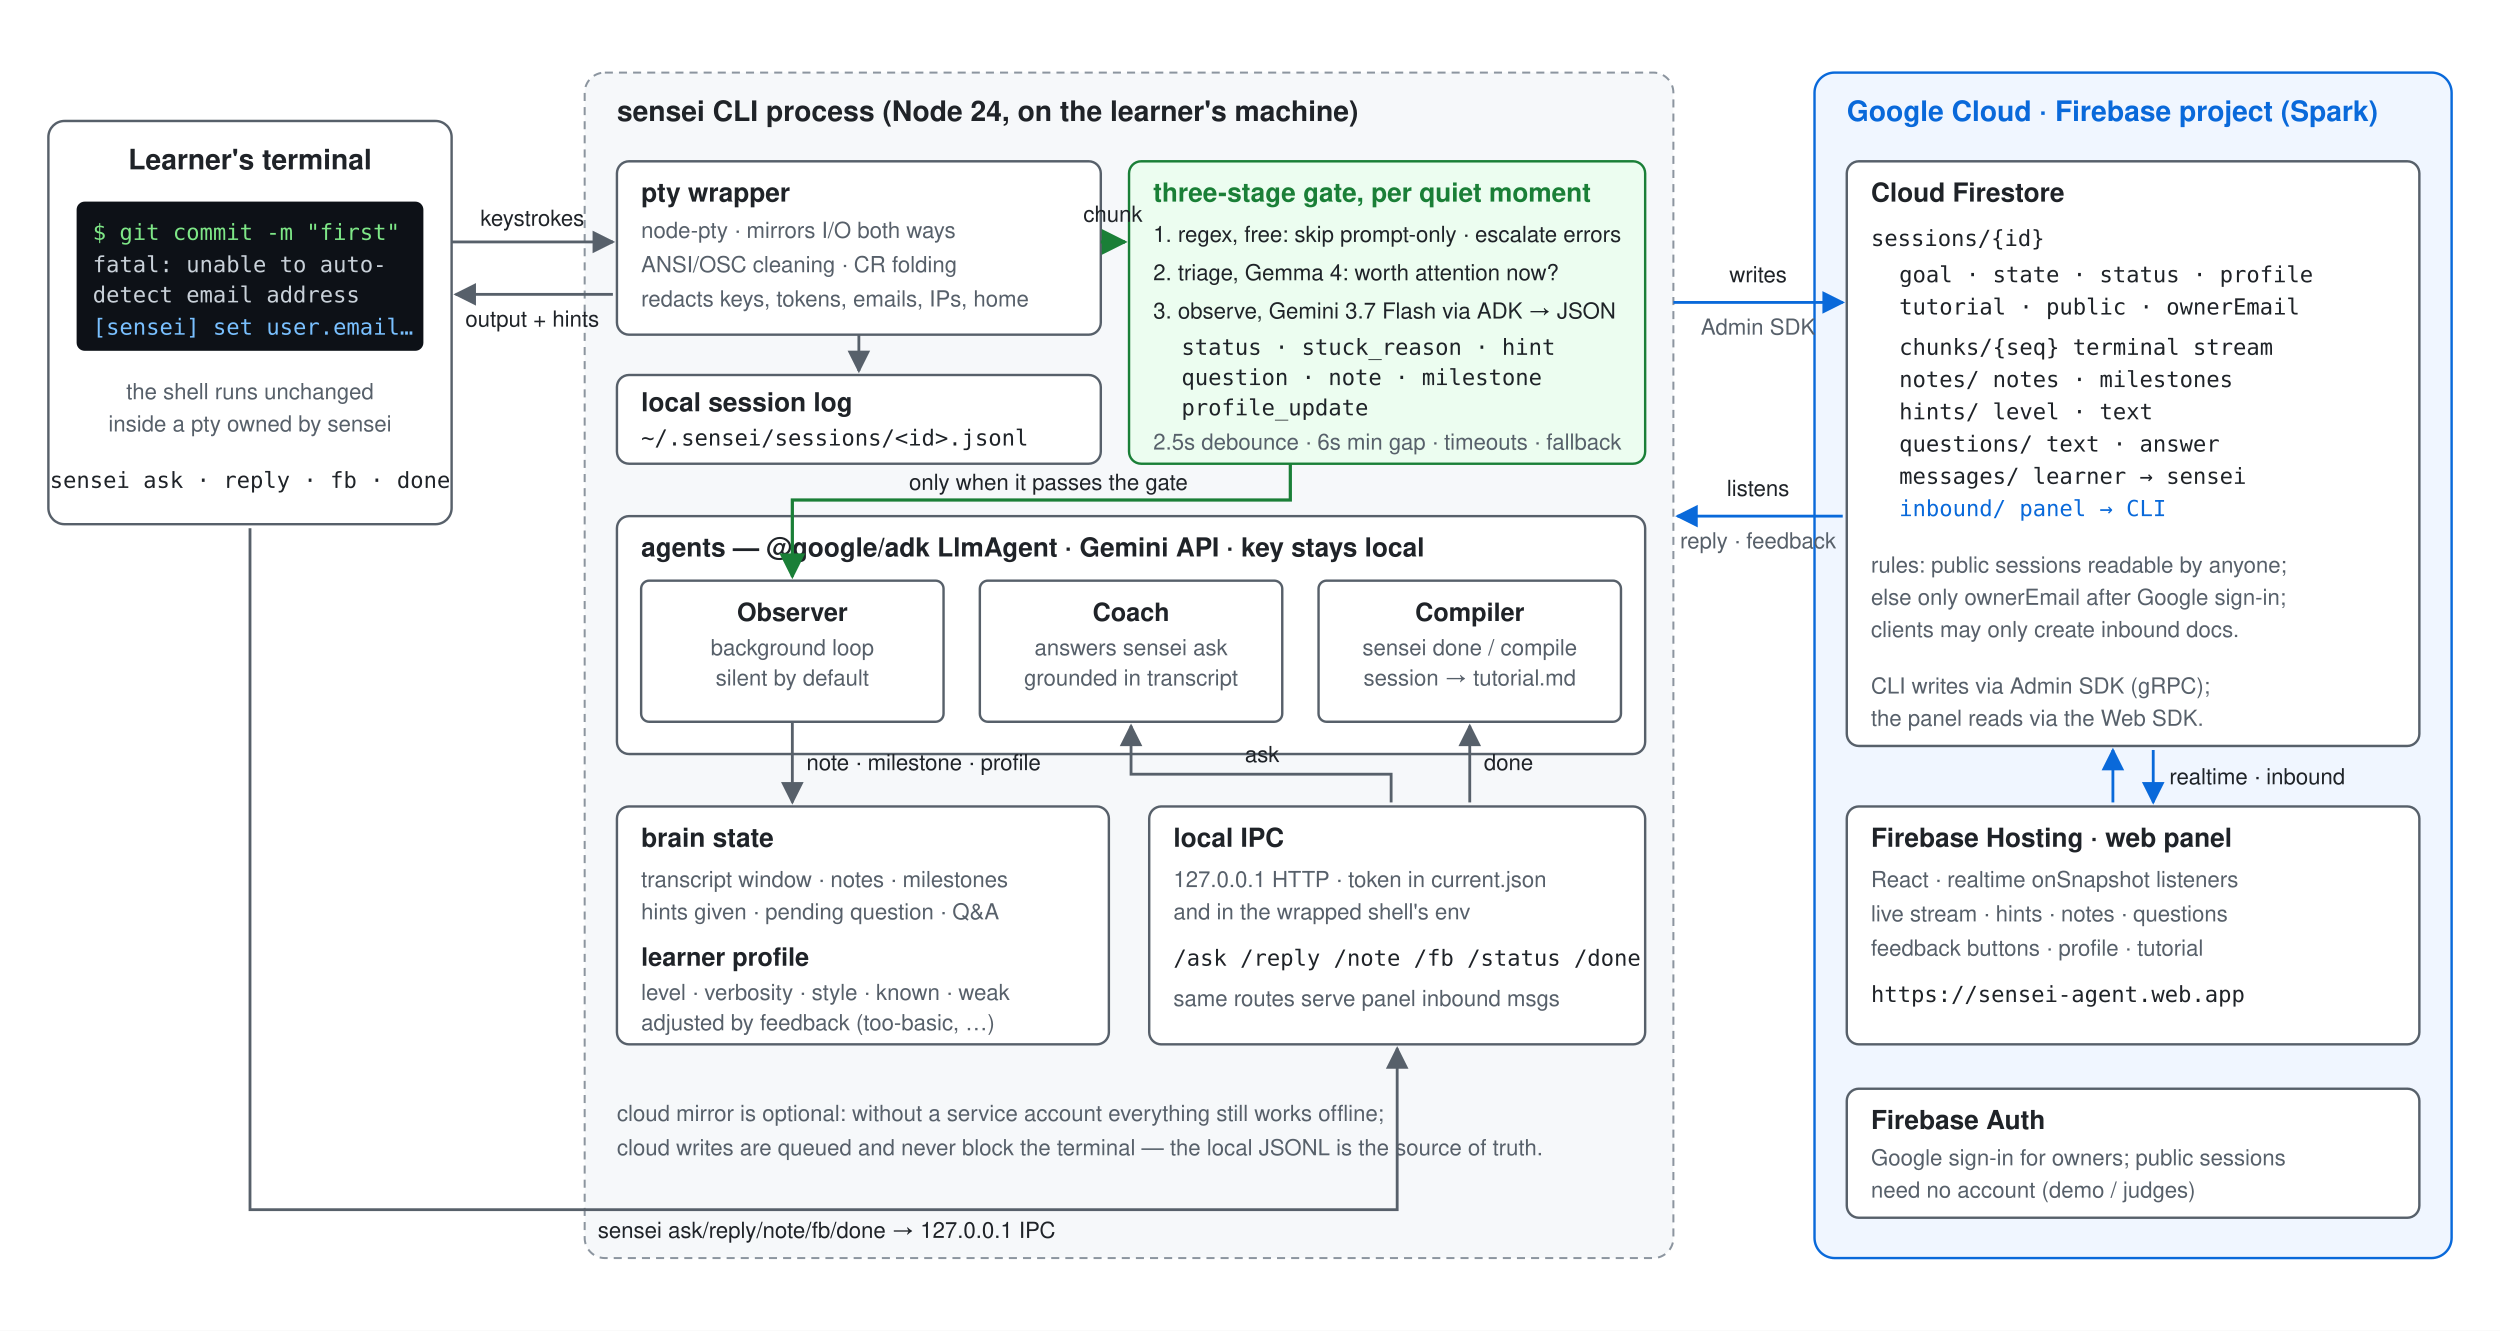
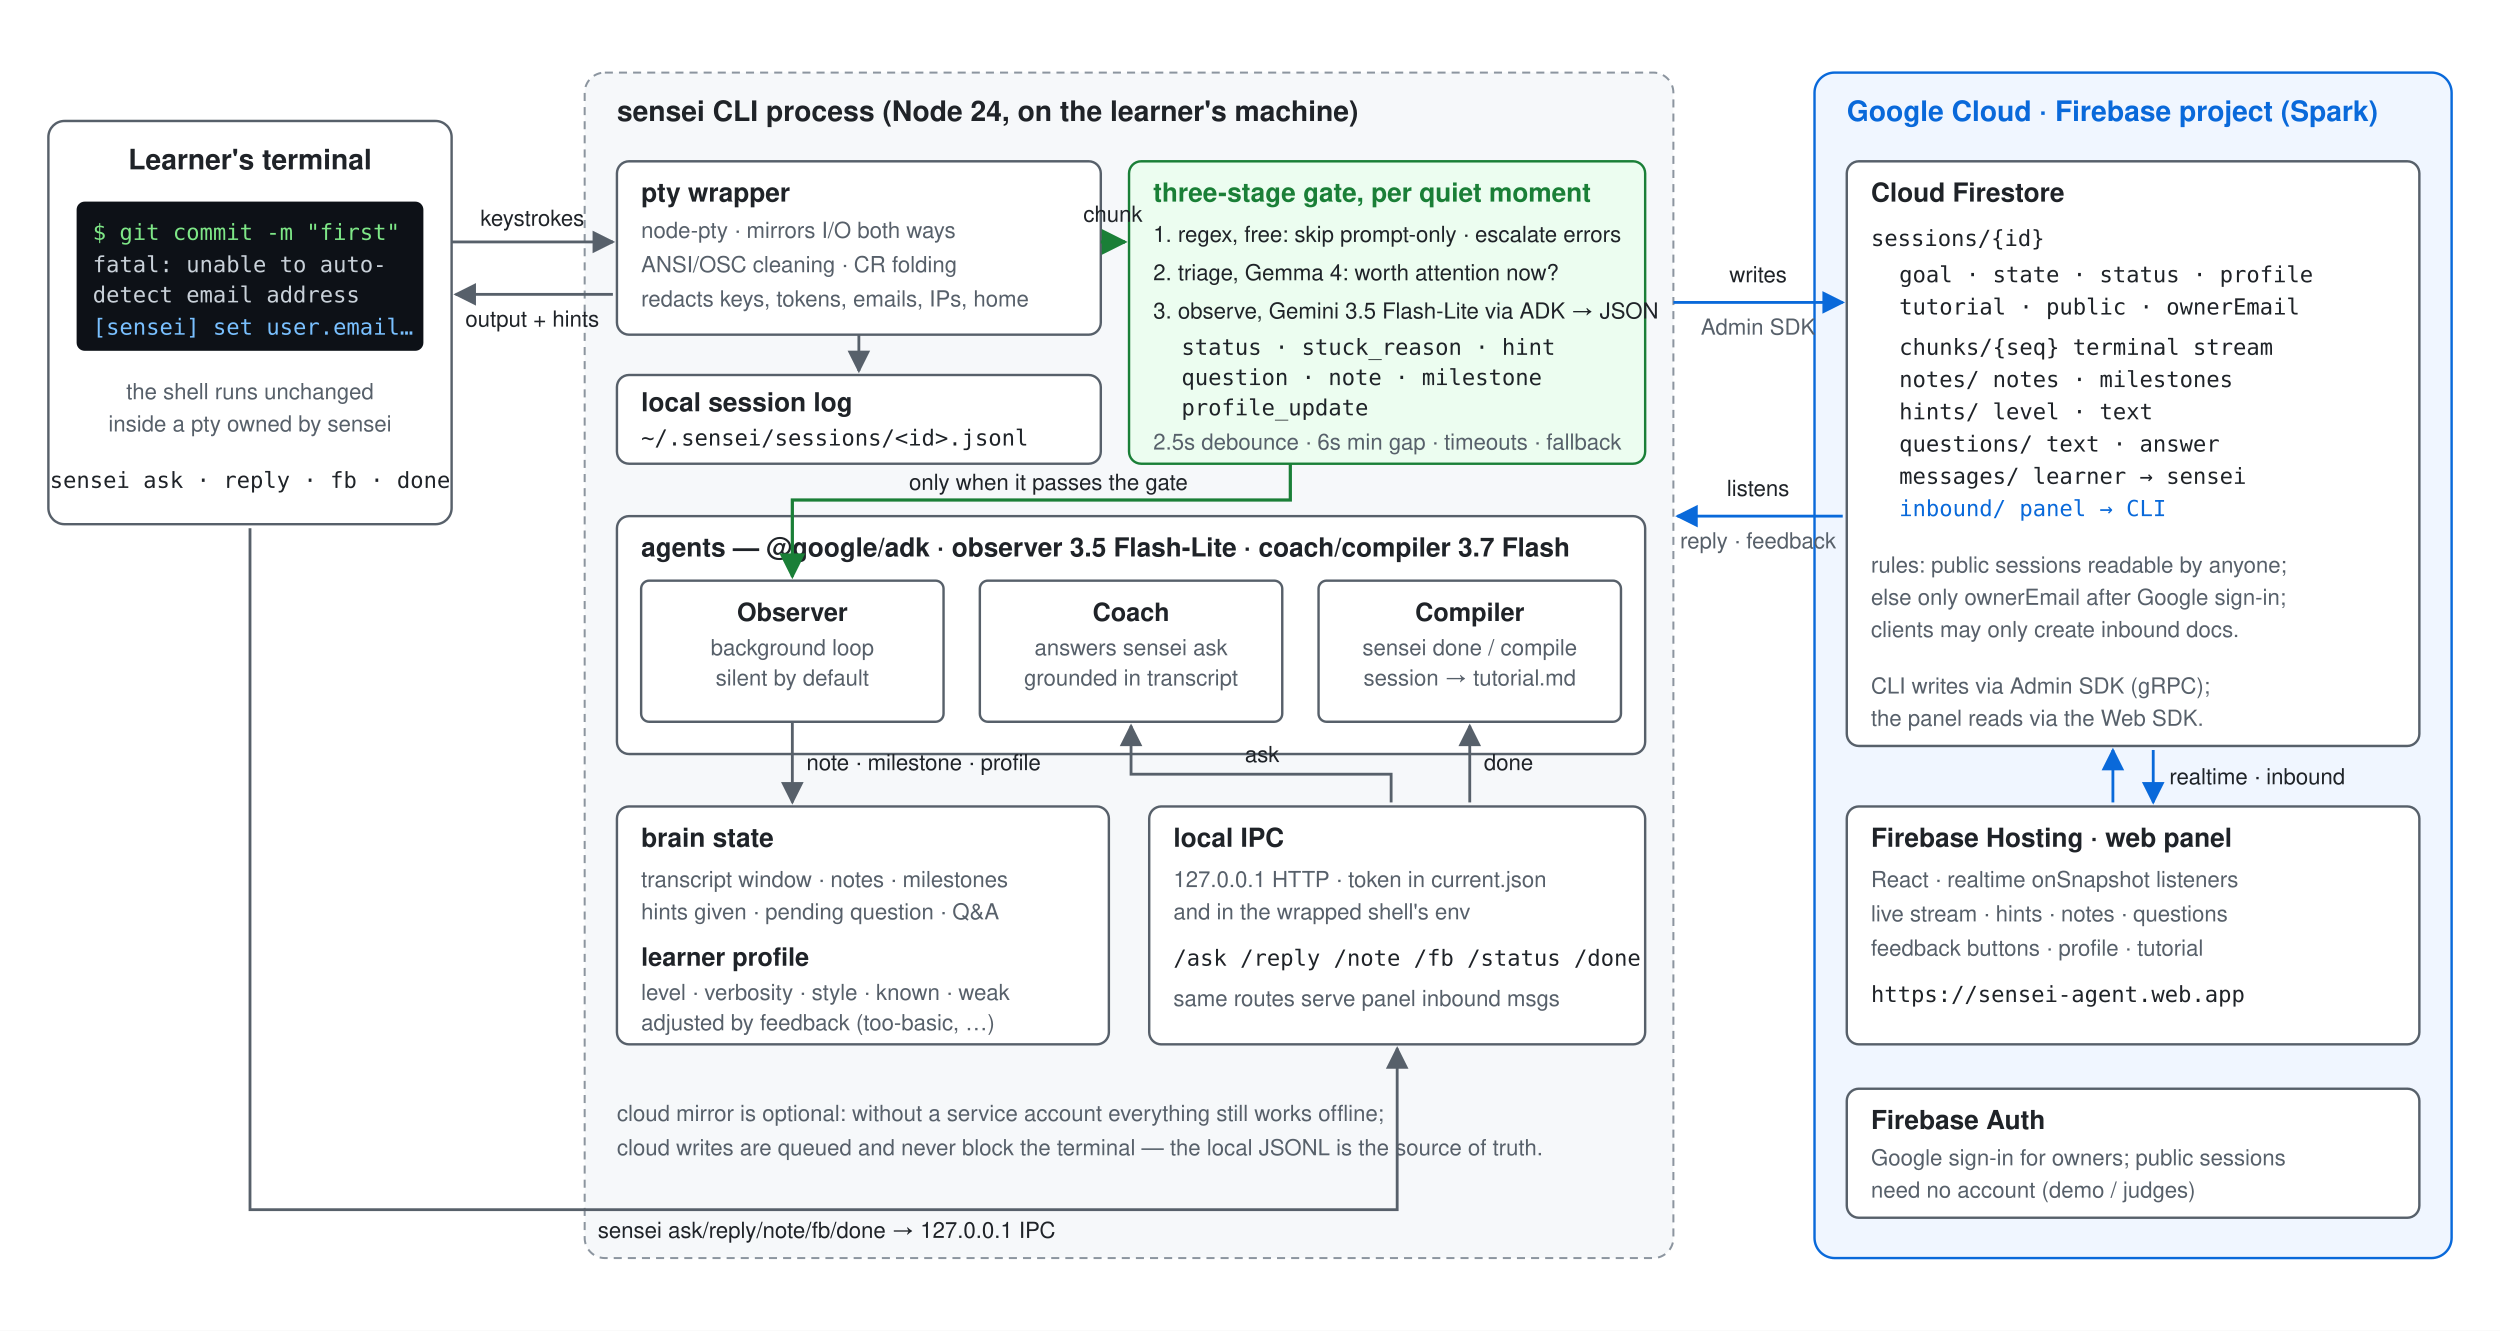
<svg xmlns="http://www.w3.org/2000/svg" viewBox="0 0 1240 660" width="1240" height="660" role="img" aria-label="Sensei architecture: the CLI wraps the learner's shell, redacts the stream, gates it through regex, Gemma triage and the Gemini Observer, mirrors everything to Firestore, and the Firebase-hosted panel reads it live and writes replies and feedback back through an inbound collection.">
  <defs>
    <marker id="arrow" viewBox="0 0 10 10" refX="9" refY="5" markerWidth="8" markerHeight="8" orient="auto-start-reverse">
      <path d="M 0 0 L 10 5 L 0 10 z" fill="#57606a" />
    </marker>
    <marker id="arrow-accent" viewBox="0 0 10 10" refX="9" refY="5" markerWidth="8" markerHeight="8" orient="auto-start-reverse">
      <path d="M 0 0 L 10 5 L 0 10 z" fill="#1a7f37" />
    </marker>
    <marker id="arrow-blue" viewBox="0 0 10 10" refX="9" refY="5" markerWidth="8" markerHeight="8" orient="auto-start-reverse">
      <path d="M 0 0 L 10 5 L 0 10 z" fill="#0969da" />
    </marker>
  </defs>
  <style>
    text { font-family: -apple-system, "Segoe UI", Helvetica, Arial, sans-serif; fill: #1f2328; font-size: 12px; }
    .h { font-size: 14px; font-weight: 600; }
    .h2 { font-size: 13px; font-weight: 600; }
    .s { font-size: 11px; fill: #57606a; }
    .mono { font-family: ui-monospace, "SFMono-Regular", Consolas, monospace; font-size: 11px; }
    .box { fill: #ffffff; stroke: #57606a; stroke-width: 1.2; }
    .group { fill: #f6f8fa; stroke: #8c959f; stroke-width: 1; stroke-dasharray: 4 3; }
    .cloud { fill: #f0f6ff; stroke: #0969da; stroke-width: 1.2; }
    .gate { fill: #ecfdf0; stroke: #1a7f37; stroke-width: 1.2; }
    .edge { stroke: #57606a; stroke-width: 1.4; fill: none; }
    .edge-accent { stroke: #1a7f37; stroke-width: 1.6; fill: none; }
    .edge-blue { stroke: #0969da; stroke-width: 1.4; fill: none; }
    .lbl { font-size: 11px; fill: #1f2328; }
  </style>
  <rect x="0" y="0" width="1240" height="660" fill="#ffffff" />
  <rect x="24" y="60" width="200" height="200" rx="8" class="box" />
  <text x="124" y="84" text-anchor="middle" class="h">Learner's terminal</text>
  <rect x="38" y="100" width="172" height="74" rx="4" fill="#0d1117" />
  <text x="46" y="119" class="mono" style="fill:#7ee787">$ git commit -m "first"</text>
  <text x="46" y="135" class="mono" style="fill:#c9d1d9">fatal: unable to auto-</text>
  <text x="46" y="150" class="mono" style="fill:#c9d1d9">detect email address</text>
  <text x="46" y="166" class="mono" style="fill:#79c0ff">[sensei] set user.email…</text>
  <text x="124" y="198" text-anchor="middle" class="s">the shell runs unchanged</text>
  <text x="124" y="214" text-anchor="middle" class="s">inside a pty owned by sensei</text>
  <text x="124" y="242" text-anchor="middle" class="mono">sensei ask · reply · fb · done</text>
  <rect x="290" y="36" width="540" height="588" rx="10" class="group" />
  <text x="306" y="60" class="h">sensei CLI process (Node 24, on the learner's machine)</text>
  <rect x="306" y="80" width="240" height="86" rx="6" class="box" />
  <text x="318" y="100" class="h2">pty wrapper</text>
  <text x="318" y="118" class="s">node-pty · mirrors I/O both ways</text>
  <text x="318" y="135" class="s">ANSI/OSC cleaning · CR folding</text>
  <text x="318" y="152" class="s">redacts keys, tokens, emails, IPs, home</text>
  <rect x="306" y="186" width="240" height="44" rx="6" class="box" />
  <text x="318" y="204" class="h2">local session log</text>
  <text x="318" y="221" class="mono">~/.sensei/sessions/&lt;id&gt;.jsonl</text>
  <rect x="560" y="80" width="256" height="150" rx="6" class="gate" />
  <text x="572" y="100" class="h2" style="fill:#1a7f37">three-stage gate, per quiet moment</text>
  <text x="572" y="120" class="lbl">1. regex, free: skip prompt-only · escalate errors</text>
  <text x="572" y="139" class="lbl">2. triage, Gemma 4: worth attention now?</text>
-   <text x="572" y="158" class="lbl">3. observe, Gemini 3.7 Flash via ADK → JSON</text>
+   <text x="572" y="158" class="lbl">3. observe, Gemini 3.5 Flash-Lite via ADK → JSON</text>
  <text x="586" y="176" class="mono">status · stuck_reason · hint</text>
  <text x="586" y="191" class="mono">question · note · milestone</text>
  <text x="586" y="206" class="mono">profile_update</text>
  <text x="572" y="223" class="s">2.5s debounce · 6s min gap · timeouts · fallback</text>
  <rect x="306" y="256" width="510" height="118" rx="6" class="box" />
-   <text x="318" y="276" class="h2">agents — @google/adk LlmAgent · Gemini API · key stays local</text>
+   <text x="318" y="276" class="h2">agents — @google/adk · observer 3.5 Flash-Lite · coach/compiler 3.7 Flash</text>
  <rect x="318" y="288" width="150" height="70" rx="4" class="box" />
  <text x="393" y="308" text-anchor="middle" class="h2" style="font-size:12.5px">Observer</text>
  <text x="393" y="325" text-anchor="middle" class="s">background loop</text>
  <text x="393" y="340" text-anchor="middle" class="s">silent by default</text>
  <rect x="486" y="288" width="150" height="70" rx="4" class="box" />
  <text x="561" y="308" text-anchor="middle" class="h2" style="font-size:12.5px">Coach</text>
  <text x="561" y="325" text-anchor="middle" class="s">answers sensei ask</text>
  <text x="561" y="340" text-anchor="middle" class="s">grounded in transcript</text>
  <rect x="654" y="288" width="150" height="70" rx="4" class="box" />
  <text x="729" y="308" text-anchor="middle" class="h2" style="font-size:12.5px">Compiler</text>
  <text x="729" y="325" text-anchor="middle" class="s">sensei done / compile</text>
  <text x="729" y="340" text-anchor="middle" class="s">session → tutorial.md</text>
  <rect x="306" y="400" width="244" height="118" rx="6" class="box" />
  <text x="318" y="420" class="h2">brain state</text>
  <text x="318" y="440" class="s">transcript window · notes · milestones</text>
  <text x="318" y="456" class="s">hints given · pending question · Q&amp;A</text>
  <text x="318" y="479" class="h2" style="font-size:12.5px">learner profile</text>
  <text x="318" y="496" class="s">level · verbosity · style · known · weak</text>
  <text x="318" y="511" class="s">adjusted by feedback (too-basic, …)</text>
  <rect x="570" y="400" width="246" height="118" rx="6" class="box" />
  <text x="582" y="420" class="h2">local IPC</text>
  <text x="582" y="440" class="s">127.0.0.1 HTTP · token in current.json</text>
  <text x="582" y="456" class="s">and in the wrapped shell's env</text>
  <text x="582" y="479" class="mono">/ask /reply /note /fb /status /done</text>
  <text x="582" y="499" class="s">same routes serve panel inbound msgs</text>
  <text x="306" y="556" class="s">cloud mirror is optional: without a service account everything still works offline;</text>
  <text x="306" y="573" class="s">cloud writes are queued and never block the terminal — the local JSONL is the source of truth.</text>
  <rect x="900" y="36" width="316" height="588" rx="10" class="cloud" />
  <text x="916" y="60" class="h" style="fill:#0969da">Google Cloud · Firebase project (Spark)</text>
  <rect x="916" y="80" width="284" height="290" rx="6" class="box" />
  <text x="928" y="100" class="h2">Cloud Firestore</text>
  <text x="928" y="122" class="mono">sessions/{id}</text>
  <text x="942" y="140" class="mono">goal · state · status · profile</text>
  <text x="942" y="156" class="mono">tutorial · public · ownerEmail</text>
  <text x="942" y="176" class="mono">chunks/{seq}   terminal stream</text>
  <text x="942" y="192" class="mono">notes/         notes · milestones</text>
  <text x="942" y="208" class="mono">hints/         level · text</text>
  <text x="942" y="224" class="mono">questions/     text · answer</text>
  <text x="942" y="240" class="mono">messages/      learner → sensei</text>
  <text x="942" y="256" class="mono" style="fill:#0969da">inbound/       panel → CLI</text>
  <text x="928" y="284" class="s">rules: public sessions readable by anyone;</text>
  <text x="928" y="300" class="s">else only ownerEmail after Google sign-in;</text>
  <text x="928" y="316" class="s">clients may only create inbound docs.</text>
  <text x="928" y="344" class="s">CLI writes via Admin SDK (gRPC);</text>
  <text x="928" y="360" class="s">the panel reads via the Web SDK.</text>
  <rect x="916" y="400" width="284" height="118" rx="6" class="box" />
  <text x="928" y="420" class="h2">Firebase Hosting · web panel</text>
  <text x="928" y="440" class="s">React · realtime onSnapshot listeners</text>
  <text x="928" y="457" class="s">live stream · hints · notes · questions</text>
  <text x="928" y="474" class="s">feedback buttons · profile · tutorial</text>
  <text x="928" y="497" class="mono">https://sensei-agent.web.app</text>
  <rect x="916" y="540" width="284" height="64" rx="6" class="box" />
  <text x="928" y="560" class="h2">Firebase Auth</text>
  <text x="928" y="578" class="s">Google sign-in for owners; public sessions</text>
  <text x="928" y="594" class="s">need no account (demo / judges)</text>
  <line x1="224" y1="120" x2="304" y2="120" class="edge" marker-end="url(#arrow)" />
  <text x="264" y="112" text-anchor="middle" class="lbl">keystrokes</text>
  <line x1="304" y1="146" x2="226" y2="146" class="edge" marker-end="url(#arrow)" />
  <text x="264" y="162" text-anchor="middle" class="lbl">output + hints</text>
  <line x1="426" y1="166" x2="426" y2="184" class="edge" marker-end="url(#arrow)" />
  <line x1="546" y1="120" x2="558" y2="120" class="edge-accent" marker-end="url(#arrow-accent)" />
  <text x="552" y="110" text-anchor="middle" class="lbl">chunk</text>
  <path d="M 640 230 L 640 248 L 393 248 L 393 286" class="edge-accent" marker-end="url(#arrow-accent)" />
  <text x="520" y="243" text-anchor="middle" class="lbl">only when it passes the gate</text>
  <line x1="393" y1="358" x2="393" y2="398" class="edge" marker-end="url(#arrow)" />
  <text x="400" y="382" class="lbl">note · milestone · profile</text>
  <path d="M 690 398 L 690 384 L 561 384 L 561 360" class="edge" marker-end="url(#arrow)" />
  <line x1="729" y1="398" x2="729" y2="360" class="edge" marker-end="url(#arrow)" />
  <text x="626" y="378" text-anchor="middle" class="lbl">ask</text>
  <text x="736" y="382" class="lbl">done</text>
  <path d="M 124 262 L 124 600 L 693 600 L 693 520" class="edge" marker-end="url(#arrow)" />
  <text x="410" y="614" text-anchor="middle" class="lbl">sensei ask/reply/note/fb/done → 127.0.0.1 IPC</text>
  <line x1="830" y1="150" x2="914" y2="150" class="edge-blue" marker-end="url(#arrow-blue)" />
  <text x="872" y="140" text-anchor="middle" class="lbl">writes</text>
  <text x="872" y="166" text-anchor="middle" class="s">Admin SDK</text>
  <line x1="914" y1="256" x2="832" y2="256" class="edge-blue" marker-end="url(#arrow-blue)" />
  <text x="872" y="246" text-anchor="middle" class="lbl">listens</text>
  <text x="872" y="272" text-anchor="middle" class="s">reply · feedback</text>
  <line x1="1048" y1="398" x2="1048" y2="372" class="edge-blue" marker-end="url(#arrow-blue)" />
  <line x1="1068" y1="372" x2="1068" y2="398" class="edge-blue" marker-end="url(#arrow-blue)" />
  <text x="1076" y="389" class="lbl">realtime · inbound</text>
</svg>
